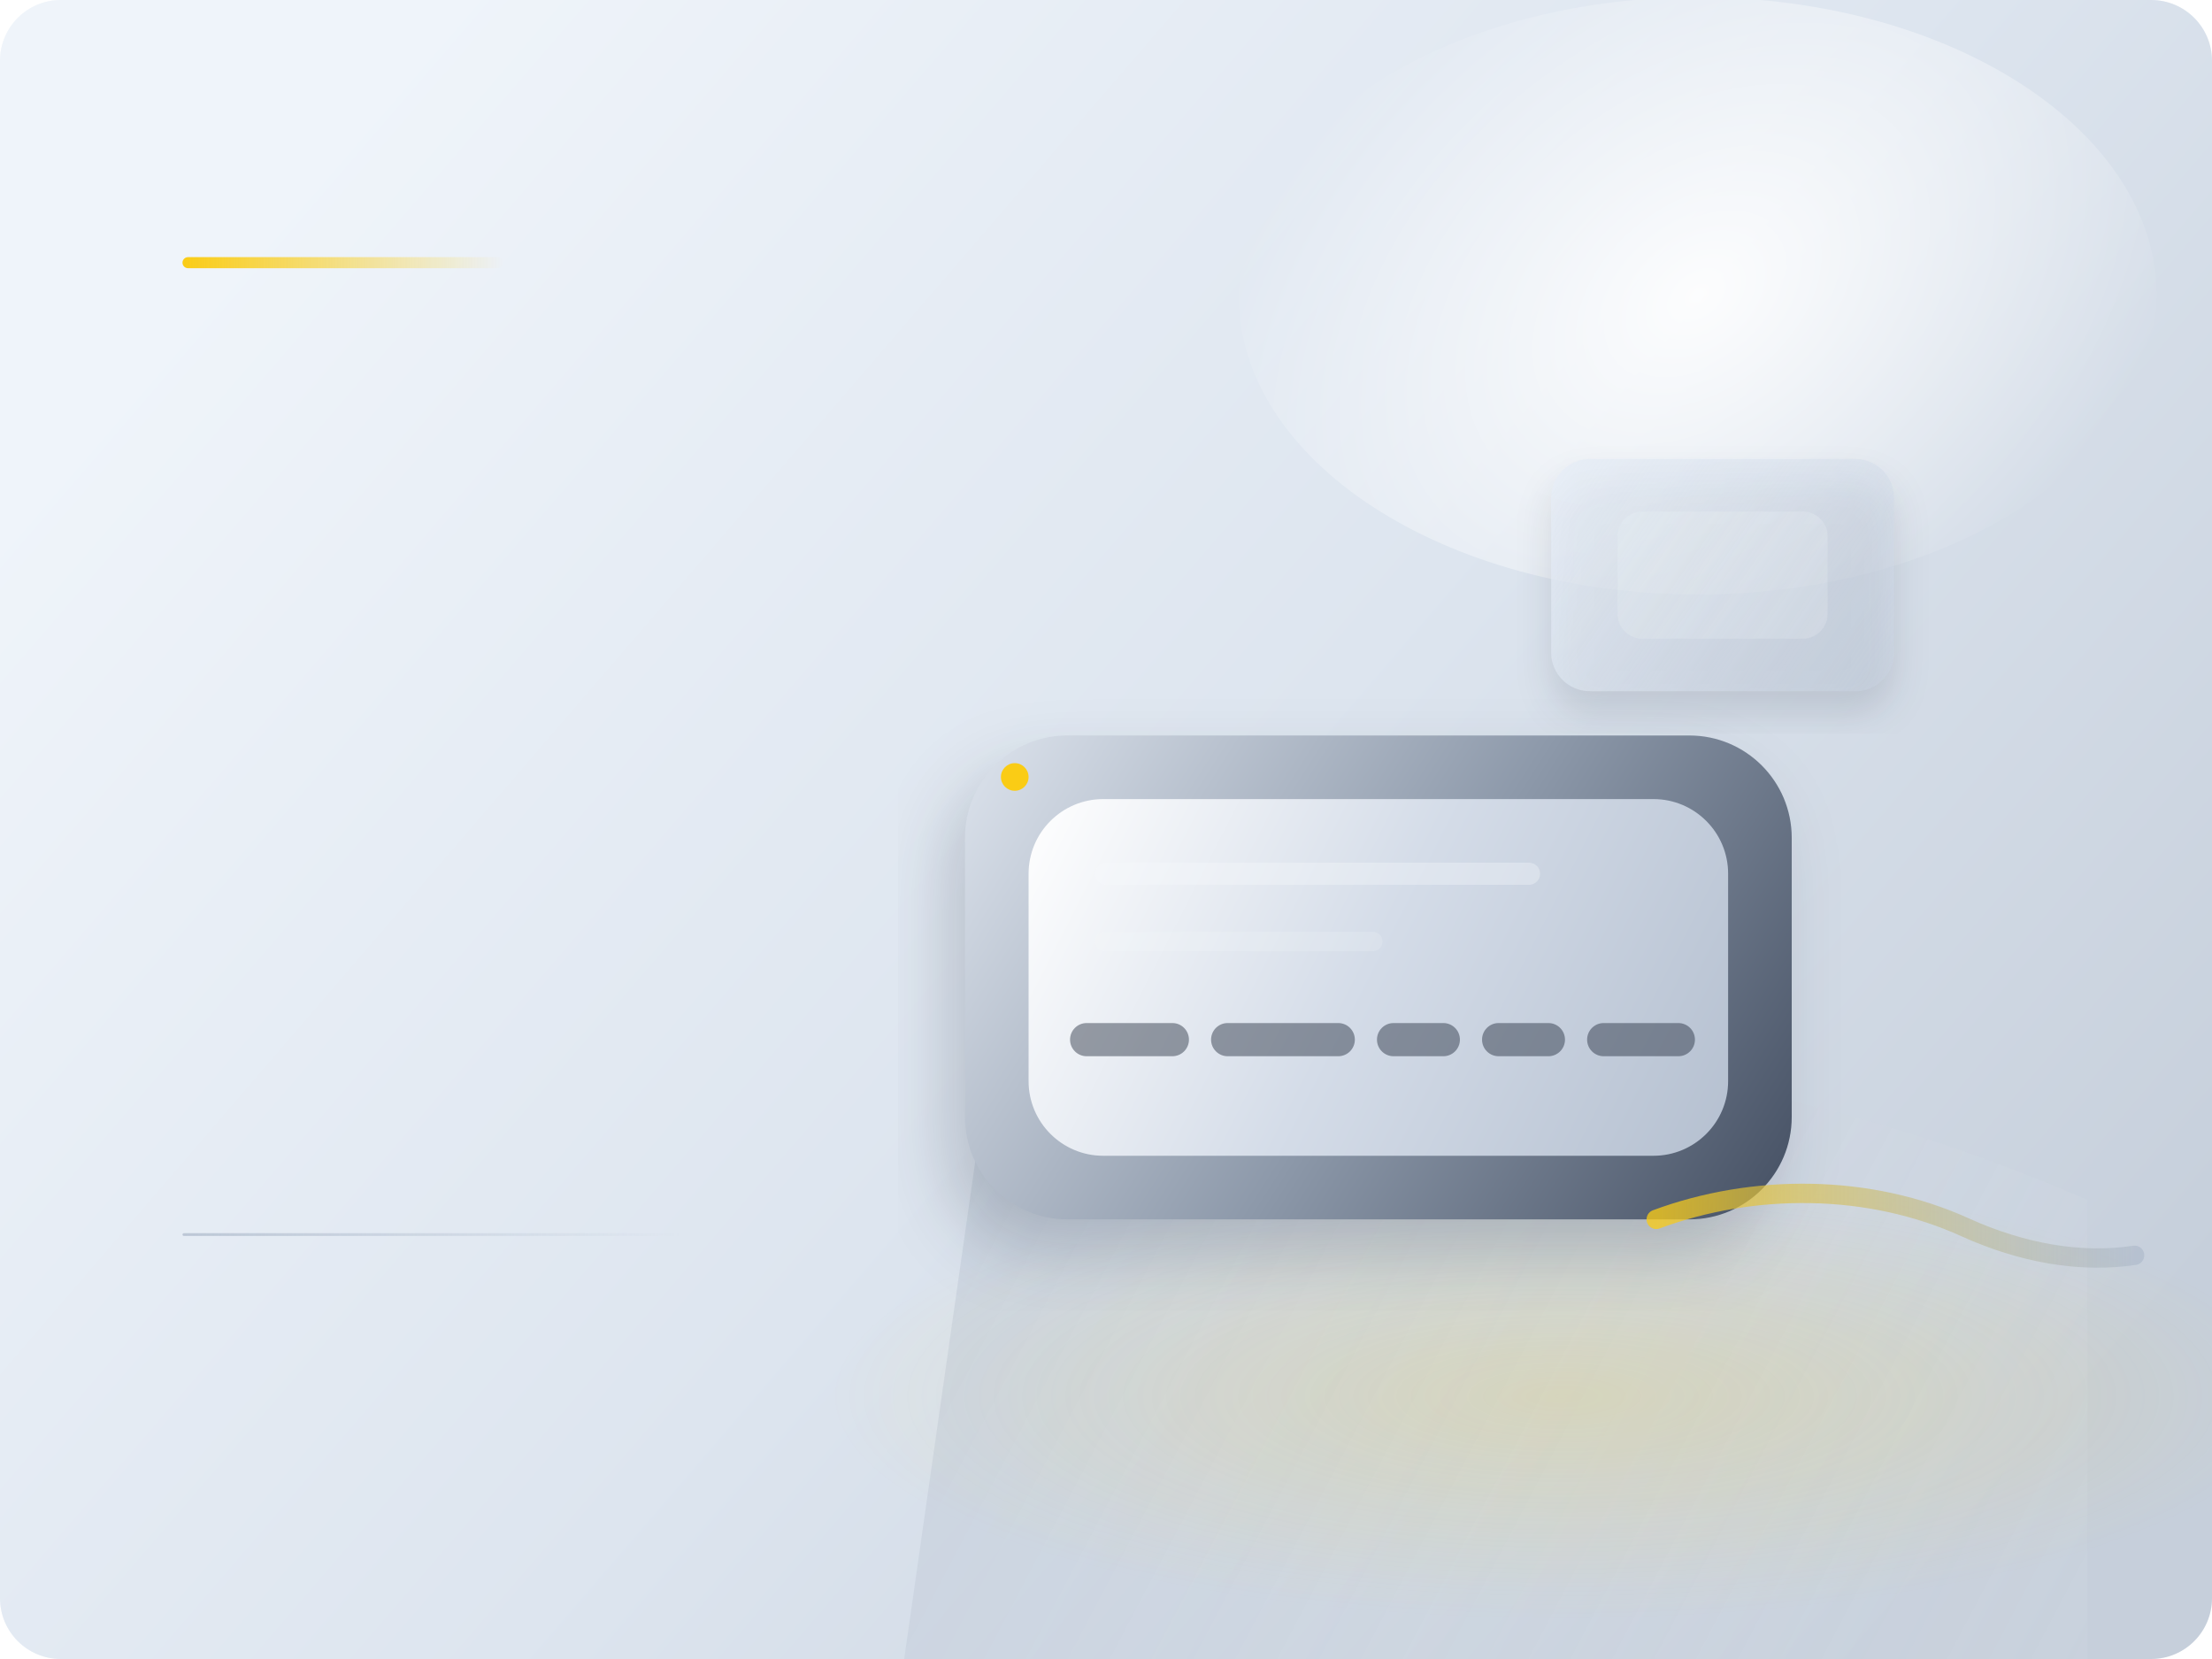
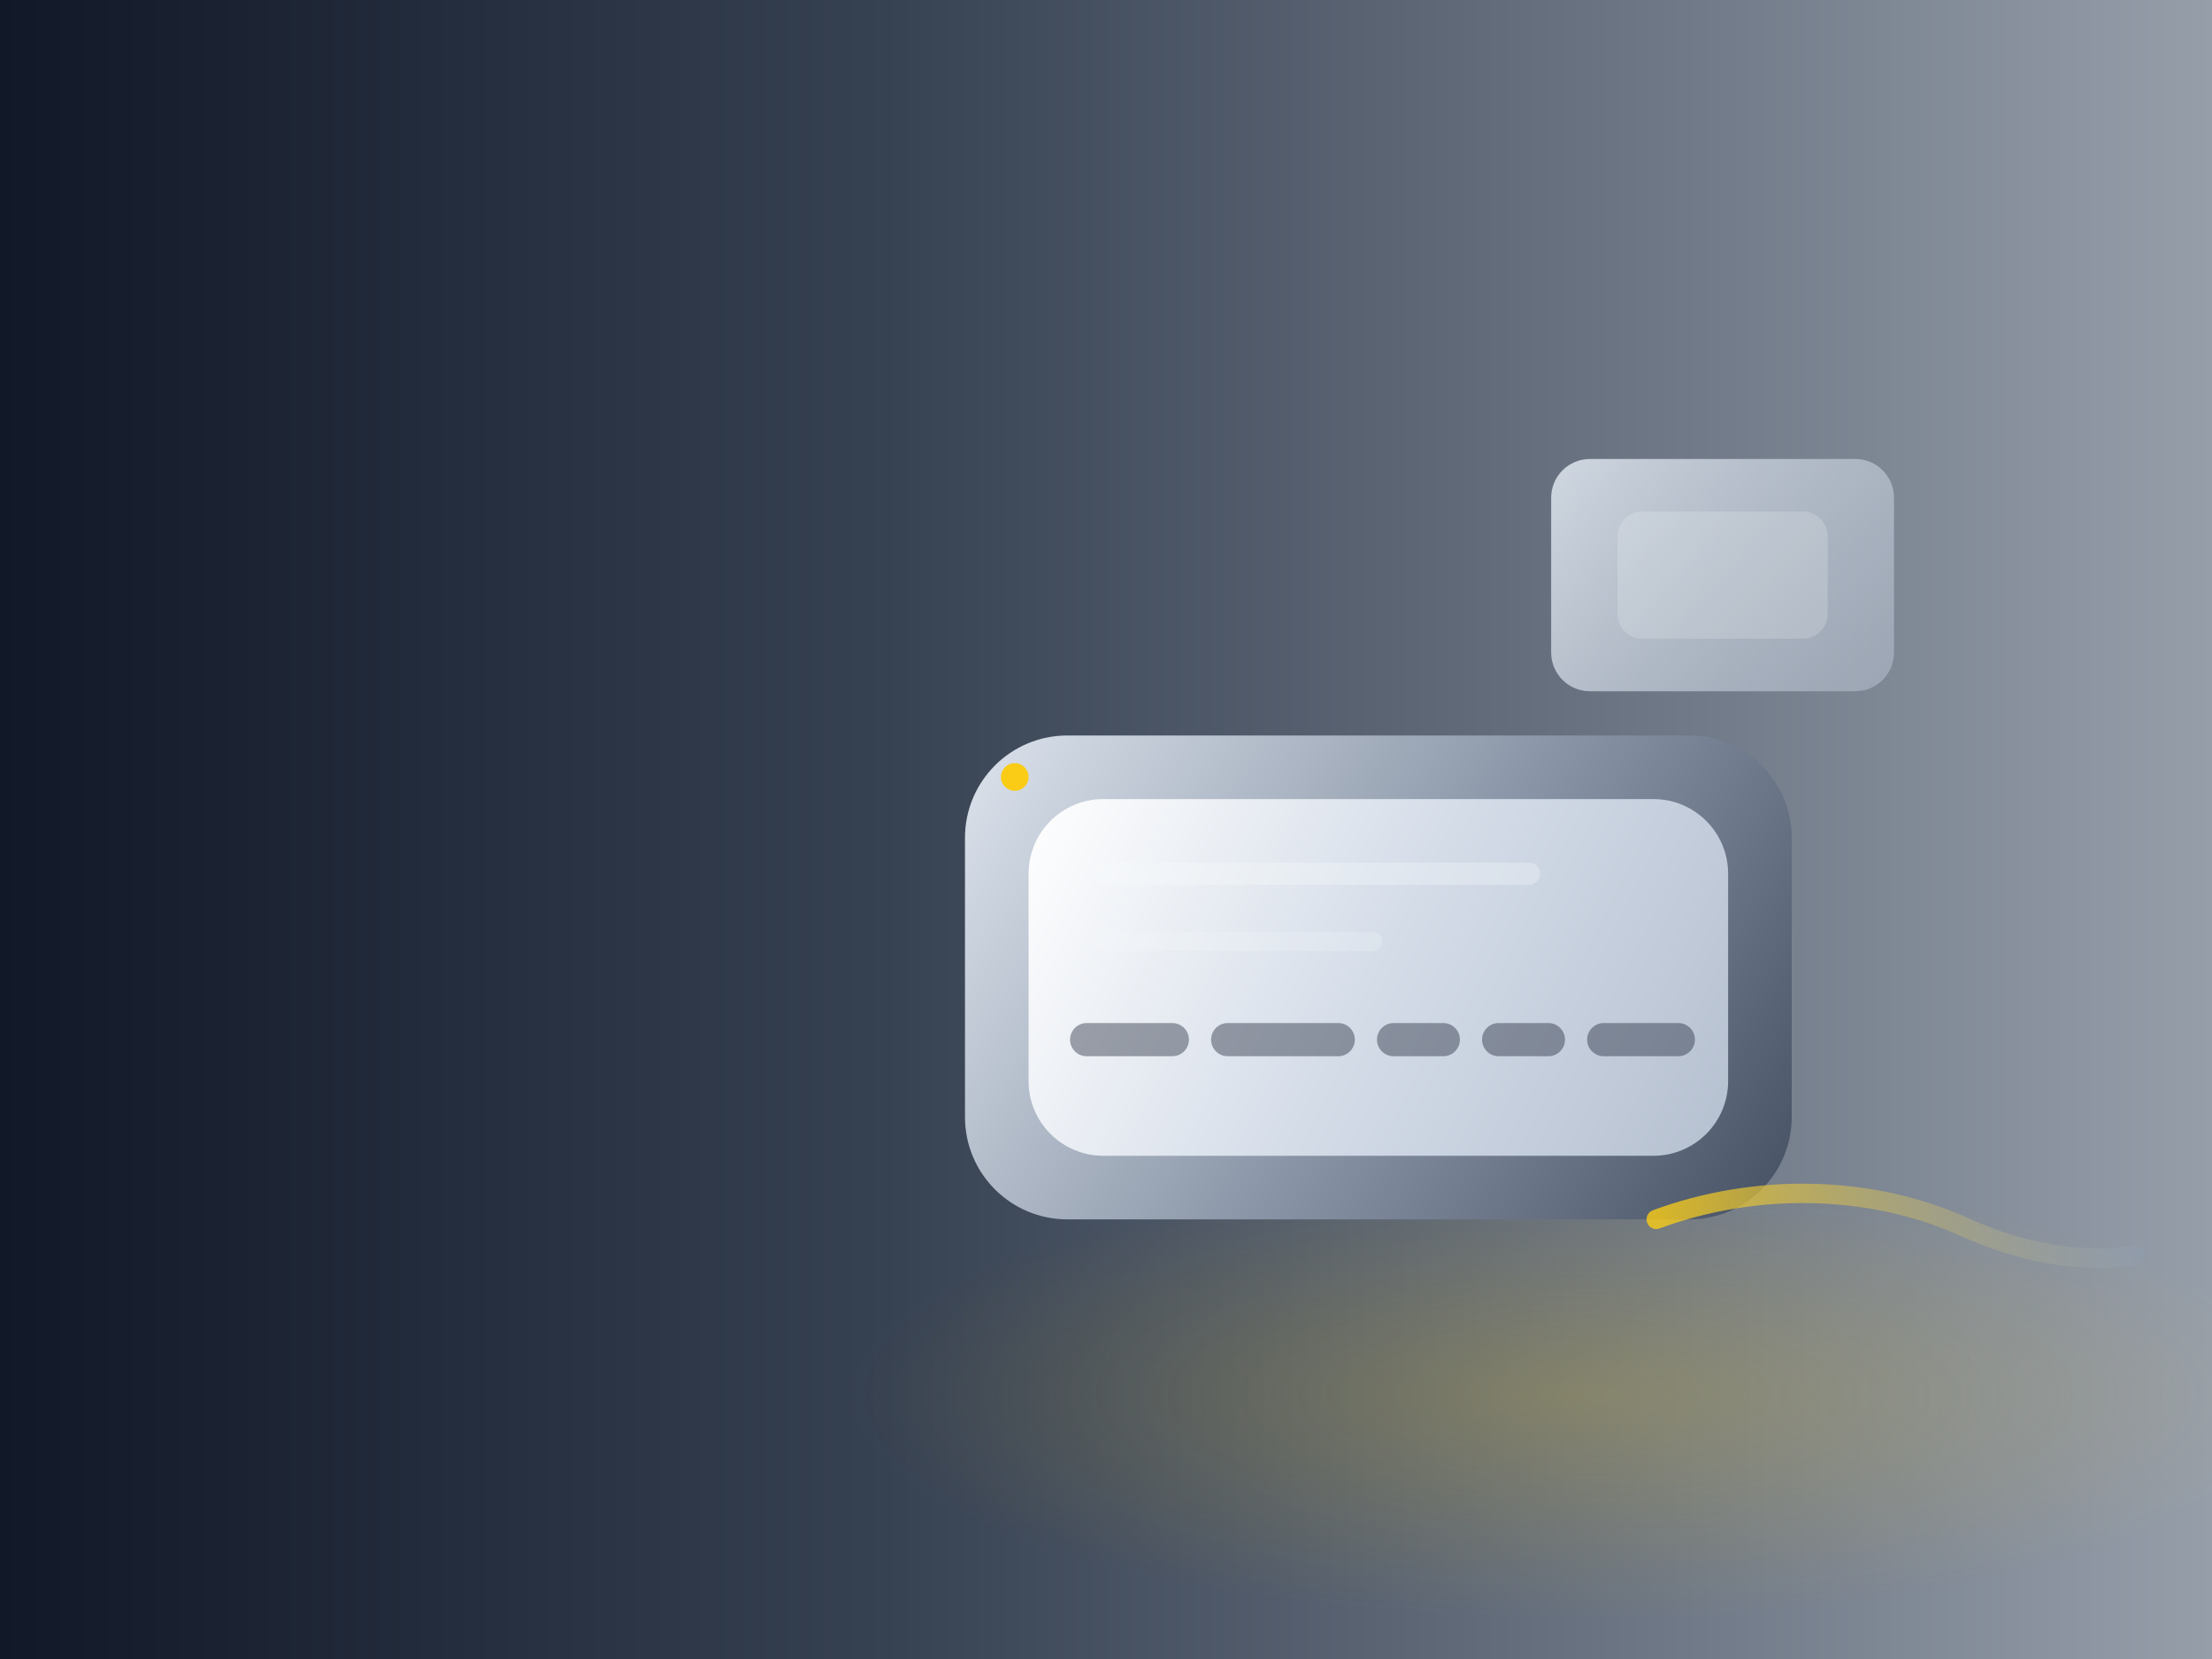
- <svg xmlns="http://www.w3.org/2000/svg" width="1600" height="1200" viewBox="0 0 1600 1200" fill="none">
-   <rect width="1600" height="1200" rx="44" fill="#F8FAFC" />
-   <rect width="1600" height="1200" rx="44" fill="url(#bg)" />
-   <ellipse cx="1228" cy="214" rx="332" ry="216" fill="url(#topGlow)" />
-   <ellipse cx="1130" cy="1010" rx="534" ry="162" fill="url(#deskGlow)" />
-   <rect x="132" y="186" width="232" height="8" rx="4" fill="url(#accentLine)" />
-   <rect x="132" y="892" width="360" height="2" rx="1" fill="url(#quietLine)" />
-   <path d="M712 794C978 736 1248 754 1510 868V1200H654L712 794Z" fill="url(#deskPlane)" />
-   <g filter="url(#shadowHub)">
-     <rect x="698" y="532" width="598" height="350" rx="74" fill="url(#hubBody)" />
-     <rect x="744" y="578" width="506" height="258" rx="54" fill="url(#hubFace)" />
-     <rect x="792" y="624" width="322" height="16" rx="8" fill="#F8FAFC" fill-opacity="0.34" />
-     <rect x="792" y="674" width="208" height="14" rx="7" fill="#F8FAFC" fill-opacity="0.18" />
-     <rect x="774" y="740" width="86" height="24" rx="12" fill="#172031" fill-opacity="0.42" />
-     <rect x="876" y="740" width="104" height="24" rx="12" fill="#172031" fill-opacity="0.42" />
-     <rect x="996" y="740" width="60" height="24" rx="12" fill="#172031" fill-opacity="0.42" />
-     <rect x="1072" y="740" width="60" height="24" rx="12" fill="#172031" fill-opacity="0.42" />
-     <rect x="1148" y="740" width="78" height="24" rx="12" fill="#172031" fill-opacity="0.42" />
+ <svg xmlns="http://www.w3.org/2000/svg" id="Layer_1" version="1.1" viewBox="0 0 1600 1200">
+   <defs>
+     <style>
+       .st0 {
+         fill: url(#linear-gradient2);
+       }
+ 
+       .st1 {
+         fill: url(#linear-gradient1);
+       }
+ 
+       .st2 {
+         fill: url(#linear-gradient3);
+       }
+ 
+       .st3 {
+         fill: #facc15;
+       }
+ 
+       .st4 {
+         fill-opacity: .2;
+       }
+ 
+       .st4, .st5 {
+         fill: #f8fafc;
+       }
+ 
+       .st5 {
+         fill-opacity: .3;
+       }
+ 
+       .st6 {
+         fill: url(#radial-gradient);
+       }
+ 
+       .st7 {
+         fill: url(#linear-gradient);
+       }
+ 
+       .st8 {
+         fill: #172031;
+         fill-opacity: .4;
+       }
+ 
+       .st9 {
+         fill: none;
+         stroke: url(#linear-gradient4);
+         stroke-linecap: round;
+         stroke-width: 14px;
+       }
+     </style>
+     <linearGradient id="linear-gradient" x1="0" y1="600" x2="1600" y2="600" gradientUnits="userSpaceOnUse">
+       <stop offset="0" stop-color="#111827" />
+       <stop offset=".4" stop-color="#364152" />
+       <stop offset="1" stop-color="#969eaa" />
+     </linearGradient>
+     <radialGradient id="radial-gradient" cx="492.4" cy="941.1" fx="492.4" fy="941.1" r="1" gradientTransform="translate(-501404 -78760) rotate(90) scale(162 -534)" gradientUnits="userSpaceOnUse">
+       <stop offset="0" stop-color="#facc15" stop-opacity=".2" />
+       <stop offset="1" stop-color="#facc15" stop-opacity="0" />
+     </radialGradient>
+     <linearGradient id="linear-gradient1" x1="725.9" y1="665" x2="1267.9" y2="321" gradientTransform="translate(0 1200) scale(1 -1)" gradientUnits="userSpaceOnUse">
+       <stop offset="0" stop-color="#d7dee8" />
+       <stop offset=".5" stop-color="#8d99aa" />
+       <stop offset="1" stop-color="#4a5568" />
+     </linearGradient>
+     <linearGradient id="linear-gradient2" x1="744" y1="622" x2="1250" y2="364" gradientTransform="translate(0 1200) scale(1 -1)" gradientUnits="userSpaceOnUse">
+       <stop offset="0" stop-color="#fff" />
+       <stop offset=".5" stop-color="#d4dce8" />
+       <stop offset="1" stop-color="#b5c0d0" />
+     </linearGradient>
+     <linearGradient id="linear-gradient3" x1="1134" y1="860.9" x2="1364" y2="702.9" gradientTransform="translate(0 1200) scale(1 -1)" gradientUnits="userSpaceOnUse">
+       <stop offset="0" stop-color="#e6edf6" stop-opacity=".8" />
+       <stop offset="1" stop-color="#c9d4e3" stop-opacity=".4" />
+     </linearGradient>
+     <linearGradient id="linear-gradient4" x1="1198" y1="313.4" x2="1544" y2="313.4" gradientTransform="translate(0 1200) scale(1 -1)" gradientUnits="userSpaceOnUse">
+       <stop offset="0" stop-color="#facc15" stop-opacity=".8" />
+       <stop offset="1" stop-color="#94a3b8" stop-opacity=".3" />
+     </linearGradient>
+   </defs>
+   <rect class="st7" width="1600" height="1200" />
+   <ellipse class="st6" cx="1130" cy="1010" rx="534" ry="162" />
+   <g>
+     <rect class="st1" x="698" y="532" width="598" height="350" rx="74" ry="74" />
+     <rect class="st0" x="744" y="578" width="506" height="258" rx="54" ry="54" />
+     <path class="st5" d="M800,624h306c4.4,0,8,3.6,8,8h0c0,4.4-3.6,8-8,8h-306c-4.4,0-8-3.6-8-8h0c0-4.4,3.6-8,8-8Z" />
+     <path class="st4" d="M799,674h194c3.9,0,7,3.1,7,7h0c0,3.9-3.1,7-7,7h-194c-3.9,0-7-3.1-7-7h0c0-3.9,3.1-7,7-7Z" />
+     <path class="st8" d="M786,740h62c6.6,0,12,5.4,12,12h0c0,6.6-5.4,12-12,12h-62c-6.6,0-12-5.4-12-12h0c0-6.6,5.4-12,12-12Z" />
+     <path class="st8" d="M888,740h80c6.6,0,12,5.4,12,12h0c0,6.6-5.4,12-12,12h-80c-6.6,0-12-5.4-12-12h0c0-6.6,5.4-12,12-12Z" />
+     <path class="st8" d="M1008,740h36c6.6,0,12,5.4,12,12h0c0,6.6-5.4,12-12,12h-36c-6.6,0-12-5.4-12-12h0c0-6.6,5.4-12,12-12Z" />
+     <path class="st8" d="M1084,740h36c6.6,0,12,5.4,12,12h0c0,6.6-5.4,12-12,12h-36c-6.6,0-12-5.4-12-12h0c0-6.6,5.4-12,12-12Z" />
+     <path class="st8" d="M1160,740h54c6.6,0,12,5.4,12,12h0c0,6.6-5.4,12-12,12h-54c-6.6,0-12-5.4-12-12h0c0-6.6,5.4-12,12-12Z" />
  </g>
-   <g filter="url(#shadowContext)">
-     <rect x="1122" y="332" width="248" height="168" rx="28" fill="url(#monitorGlow)" />
-     <rect x="1170" y="370" width="152" height="92" rx="18" fill="#F8FAFC" fill-opacity="0.18" />
+   <g>
+     <rect class="st2" x="1122" y="332" width="248" height="168" rx="28" ry="28" />
+     <rect class="st4" x="1170" y="370" width="152" height="92" rx="18" ry="18" />
  </g>
-   <path d="M1198 882C1268 856 1352 856 1422 888C1462 906 1504 914 1544 908" stroke="url(#cable)" stroke-width="14" stroke-linecap="round" />
-   <circle cx="734" cy="562" r="10" fill="#FACC15" />
-   <defs>
-     <linearGradient id="bg" x1="222" y1="112" x2="1410" y2="1136" gradientUnits="userSpaceOnUse">
-       <stop stop-color="#EFF4FA" />
-       <stop offset="0.52" stop-color="#DDE5EF" />
-       <stop offset="1" stop-color="#C6CFDB" />
-     </linearGradient>
-     <radialGradient id="topGlow" cx="0" cy="0" r="1" gradientUnits="userSpaceOnUse" gradientTransform="translate(1228 214) rotate(141.929) scale(410.721 280.201)">
-       <stop stop-color="#FFFFFF" stop-opacity="0.92" />
-       <stop offset="1" stop-color="#FFFFFF" stop-opacity="0" />
-     </radialGradient>
-     <radialGradient id="deskGlow" cx="0" cy="0" r="1" gradientUnits="userSpaceOnUse" gradientTransform="translate(1130 1010) rotate(90) scale(162 534)">
-       <stop stop-color="#FACC15" stop-opacity="0.2" />
-       <stop offset="1" stop-color="#FACC15" stop-opacity="0" />
-     </radialGradient>
-     <linearGradient id="accentLine" x1="132" y1="190" x2="364" y2="190" gradientUnits="userSpaceOnUse">
-       <stop stop-color="#FACC15" />
-       <stop offset="1" stop-color="#FACC15" stop-opacity="0" />
-     </linearGradient>
-     <linearGradient id="quietLine" x1="132" y1="893" x2="492" y2="893" gradientUnits="userSpaceOnUse">
-       <stop stop-color="#94A3B8" stop-opacity="0.5" />
-       <stop offset="1" stop-color="#94A3B8" stop-opacity="0" />
-     </linearGradient>
-     <linearGradient id="deskPlane" x1="736" y1="786" x2="1522" y2="1200" gradientUnits="userSpaceOnUse">
-       <stop stop-color="#8C99AB" stop-opacity="0.18" />
-       <stop offset="1" stop-color="#FFFFFF" stop-opacity="0.05" />
-     </linearGradient>
-     <linearGradient id="hubBody" x1="724" y1="538" x2="1266" y2="882" gradientUnits="userSpaceOnUse">
-       <stop stop-color="#D7DEE8" />
-       <stop offset="0.52" stop-color="#8D99AA" />
-       <stop offset="1" stop-color="#4A5568" />
-     </linearGradient>
-     <linearGradient id="hubFace" x1="744" y1="578" x2="1250" y2="836" gradientUnits="userSpaceOnUse">
-       <stop stop-color="#FFFFFF" />
-       <stop offset="0.48" stop-color="#D4DCE8" />
-       <stop offset="1" stop-color="#B5C0D0" />
-     </linearGradient>
-     <linearGradient id="monitorGlow" x1="1132" y1="342" x2="1362" y2="500" gradientUnits="userSpaceOnUse">
-       <stop stop-color="#E6EDF6" stop-opacity="0.82" />
-       <stop offset="1" stop-color="#C9D4E3" stop-opacity="0.42" />
-     </linearGradient>
-     <linearGradient id="cable" x1="1198" y1="888" x2="1544" y2="888" gradientUnits="userSpaceOnUse">
-       <stop stop-color="#FACC15" stop-opacity="0.76" />
-       <stop offset="1" stop-color="#94A3B8" stop-opacity="0.32" />
-     </linearGradient>
-     <filter id="shadowHub" x="650" y="490" width="712" height="458" filterUnits="userSpaceOnUse" color-interpolation-filters="sRGB">
-       <feFlood flood-opacity="0" result="BackgroundImageFix" />
-       <feColorMatrix in="SourceAlpha" type="matrix" values="0 0 0 0 0 0 0 0 0 0 0 0 0 0 0 0 0 0 127 0" result="hardAlpha" />
-       <feOffset dx="-14" dy="24" />
-       <feGaussianBlur stdDeviation="24" />
-       <feColorMatrix type="matrix" values="0 0 0 0 0.059 0 0 0 0 0.09 0 0 0 0 0.161 0 0 0 0.18 0" />
-       <feBlend mode="normal" in2="BackgroundImageFix" result="effect1_dropShadow" />
-       <feBlend mode="normal" in="SourceGraphic" in2="effect1_dropShadow" result="shape" />
-     </filter>
-     <filter id="shadowContext" x="1096" y="312" width="302" height="218" filterUnits="userSpaceOnUse" color-interpolation-filters="sRGB">
-       <feFlood flood-opacity="0" result="BackgroundImageFix" />
-       <feColorMatrix in="SourceAlpha" type="matrix" values="0 0 0 0 0 0 0 0 0 0 0 0 0 0 0 0 0 0 127 0" result="hardAlpha" />
-       <feOffset dy="16" />
-       <feGaussianBlur stdDeviation="13" />
-       <feColorMatrix type="matrix" values="0 0 0 0 0.059 0 0 0 0 0.09 0 0 0 0 0.161 0 0 0 0.12 0" />
-       <feBlend mode="normal" in2="BackgroundImageFix" result="effect1_dropShadow" />
-       <feBlend mode="normal" in="SourceGraphic" in2="effect1_dropShadow" result="shape" />
-     </filter>
-   </defs>
+   <path class="st9" d="M1198,882c70-26,154-26,224,6,40,18,82,26,122,20" />
+   <circle class="st3" cx="734" cy="562" r="10" />
</svg>
